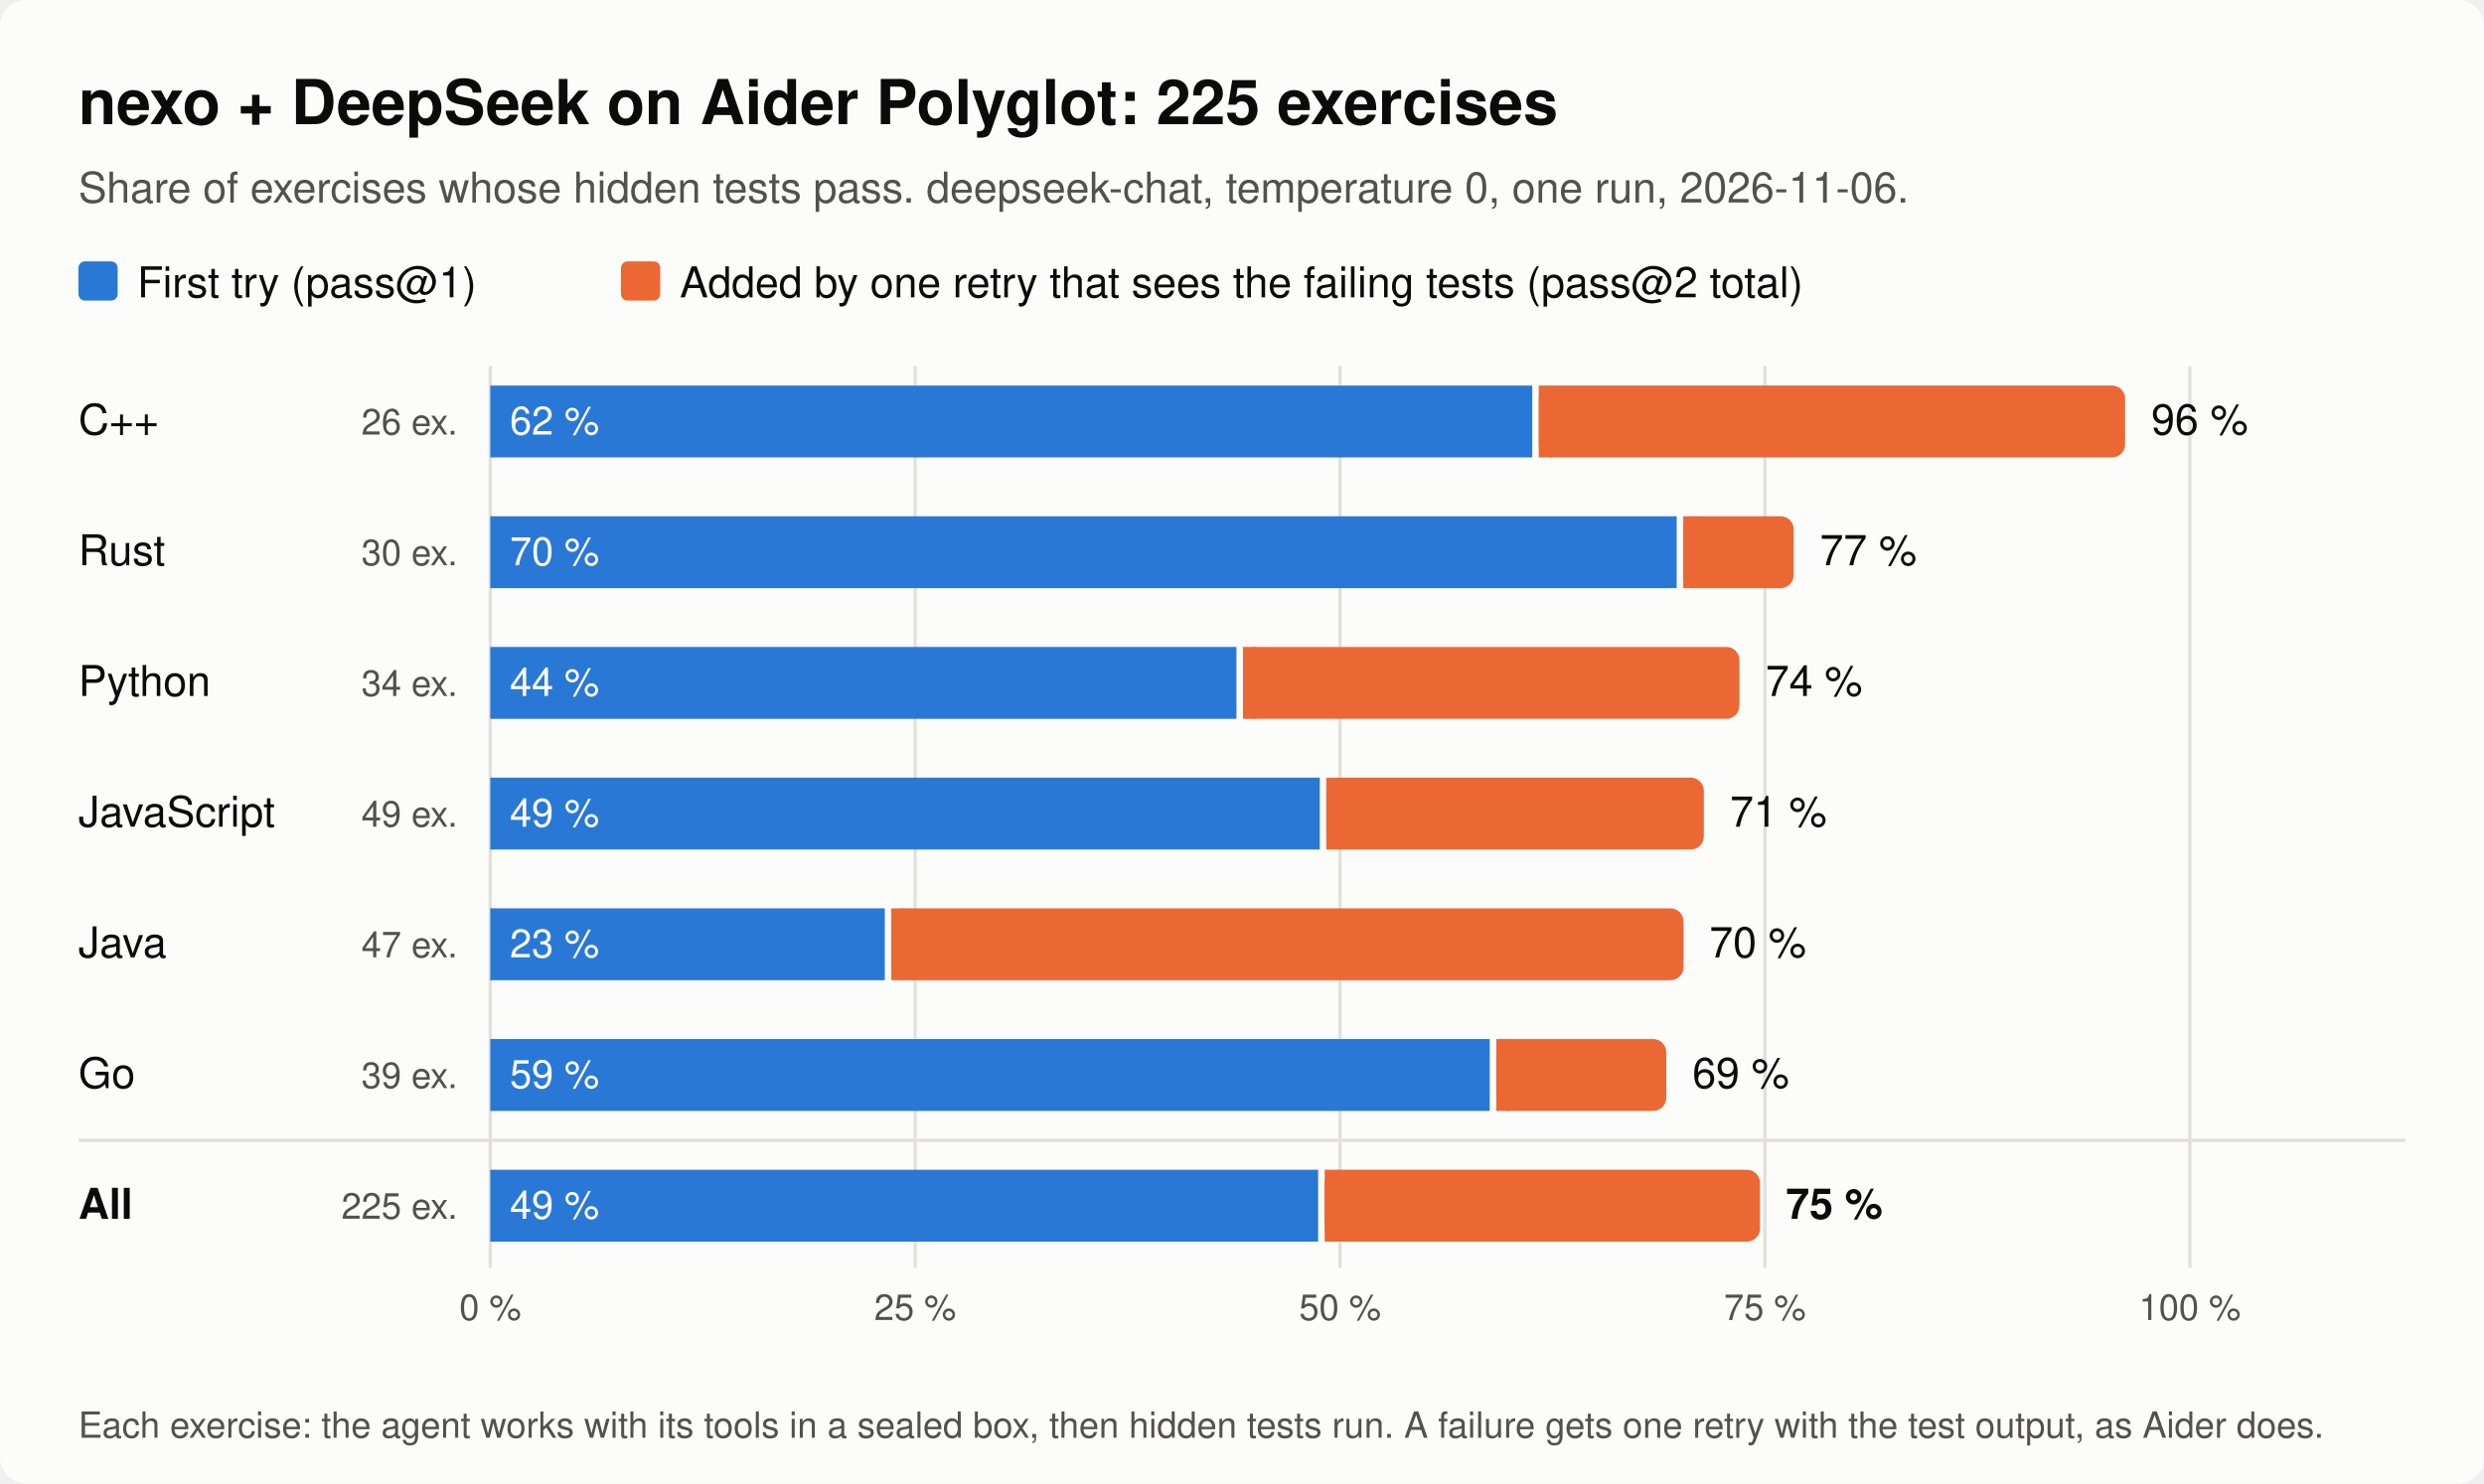
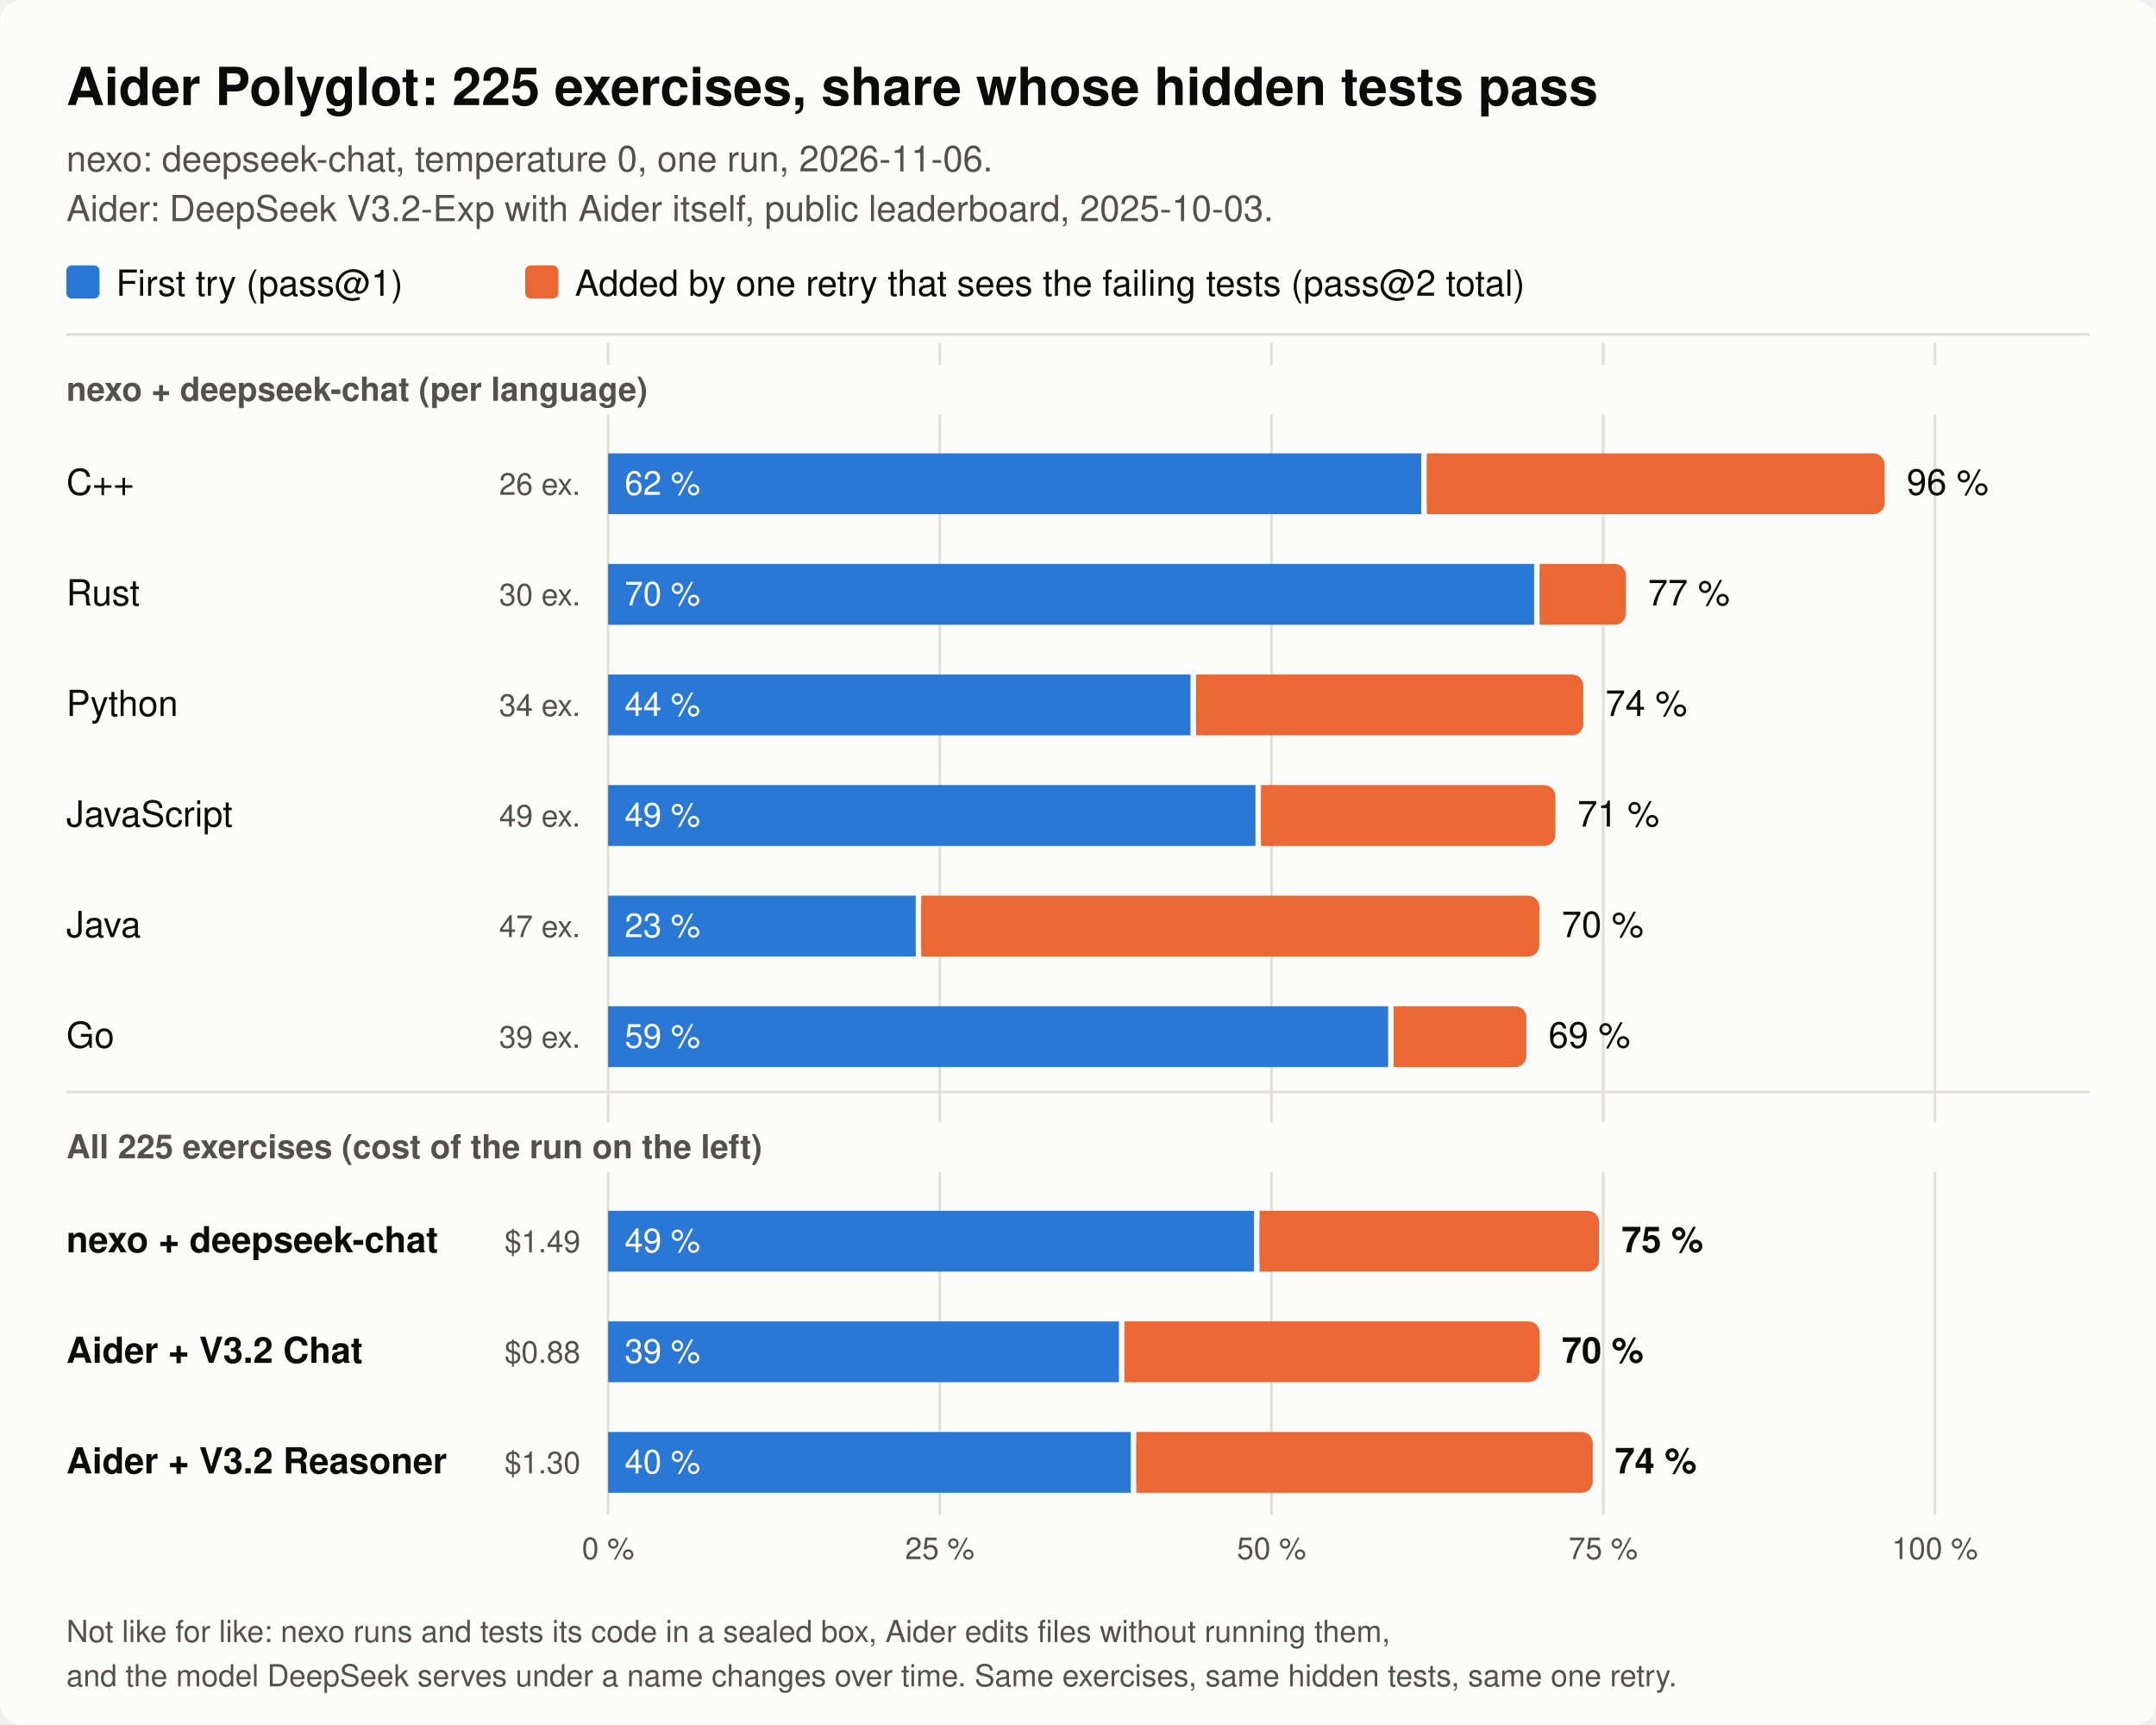
- <svg xmlns="http://www.w3.org/2000/svg" width="760" height="454" viewBox="0 0 760 454" font-family="-apple-system,Segoe UI,Helvetica,Arial,sans-serif" role="img" aria-label="nexo with DeepSeek on Aider Polyglot: exercises solved on the first try and after one retry, per language">
+ <svg xmlns="http://www.w3.org/2000/svg" width="780" height="624" viewBox="0 0 780 624" font-family="-apple-system,Segoe UI,Helvetica,Arial,sans-serif" role="img" aria-label="Aider Polyglot: nexo with deepseek-chat per language, and DeepSeek V3.2 in Aider from the public leaderboard">
  <rect width="100%" height="100%" rx="8" fill="#fcfcfb" />
-   <text x="24" y="38" font-size="19" font-weight="600" fill="#0b0b0b">nexo + DeepSeek on Aider Polyglot: 225 exercises</text>
-   <text x="24" y="62" font-size="13" fill="#52514e">Share of exercises whose hidden tests pass. deepseek-chat, temperature 0, one run, 2026-11-06.</text>
-   <rect x="24" y="80" width="12" height="12" rx="2" fill="#2a78d6" />
-   <text x="42" y="91" font-size="13" fill="#0b0b0b">First try (pass@1)</text>
-   <rect x="190" y="80" width="12" height="12" rx="2" fill="#eb6834" />
-   <text x="208" y="91" font-size="13" fill="#0b0b0b">Added by one retry that sees the failing tests (pass@2 total)</text>
-   <line x1="150.0" y1="112" x2="150.0" y2="388" stroke="#e1e0d9" stroke-width="1" />
-   <text x="150.0" y="404" font-size="11" fill="#52514e" text-anchor="middle">0 %</text>
-   <line x1="280.0" y1="112" x2="280.0" y2="388" stroke="#e1e0d9" stroke-width="1" />
-   <text x="280.0" y="404" font-size="11" fill="#52514e" text-anchor="middle">25 %</text>
-   <line x1="410.0" y1="112" x2="410.0" y2="388" stroke="#e1e0d9" stroke-width="1" />
-   <text x="410.0" y="404" font-size="11" fill="#52514e" text-anchor="middle">50 %</text>
-   <line x1="540.0" y1="112" x2="540.0" y2="388" stroke="#e1e0d9" stroke-width="1" />
-   <text x="540.0" y="404" font-size="11" fill="#52514e" text-anchor="middle">75 %</text>
-   <line x1="670.0" y1="112" x2="670.0" y2="388" stroke="#e1e0d9" stroke-width="1" />
-   <text x="670.0" y="404" font-size="11" fill="#52514e" text-anchor="middle">100 %</text>
-   <text x="24" y="133" font-size="13" fill="#0b0b0b">C++</text>
-   <text x="140" y="133" font-size="11" fill="#52514e" text-anchor="end">26 ex.</text>
+   <text x="24" y="38" font-size="19" font-weight="600" fill="#0b0b0b">Aider Polyglot: 225 exercises, share whose hidden tests pass</text>
+   <text x="24" y="62" font-size="13" fill="#52514e">nexo: deepseek-chat, temperature 0, one run, 2026-11-06.</text>
+   <text x="24" y="80" font-size="13" fill="#52514e">Aider: DeepSeek V3.2-Exp with Aider itself, public leaderboard, 2025-10-03.</text>
+   <rect x="24" y="96" width="12" height="12" rx="2" fill="#2a78d6" />
+   <text x="42" y="107" font-size="13" fill="#0b0b0b">First try (pass@1)</text>
+   <rect x="190" y="96" width="12" height="12" rx="2" fill="#eb6834" />
+   <text x="208" y="107" font-size="13" fill="#0b0b0b">Added by one retry that sees the failing tests (pass@2 total)</text>
+   <line x1="220.0" y1="124" x2="220.0" y2="548" stroke="#e1e0d9" stroke-width="1" />
+   <text x="220.0" y="564" font-size="11" fill="#52514e" text-anchor="middle">0 %</text>
+   <line x1="340.0" y1="124" x2="340.0" y2="548" stroke="#e1e0d9" stroke-width="1" />
+   <text x="340.0" y="564" font-size="11" fill="#52514e" text-anchor="middle">25 %</text>
+   <line x1="460.0" y1="124" x2="460.0" y2="548" stroke="#e1e0d9" stroke-width="1" />
+   <text x="460.0" y="564" font-size="11" fill="#52514e" text-anchor="middle">50 %</text>
+   <line x1="580.0" y1="124" x2="580.0" y2="548" stroke="#e1e0d9" stroke-width="1" />
+   <text x="580.0" y="564" font-size="11" fill="#52514e" text-anchor="middle">75 %</text>
+   <line x1="700.0" y1="124" x2="700.0" y2="548" stroke="#e1e0d9" stroke-width="1" />
+   <text x="700.0" y="564" font-size="11" fill="#52514e" text-anchor="middle">100 %</text>
+   <line x1="24" y1="121" x2="756" y2="121" stroke="#e1e0d9" stroke-width="1" />
+   <rect x="24" y="132" width="732" height="18" fill="#fcfcfb" />
+   <text x="24" y="145" font-size="12" font-weight="600" fill="#52514e">nexo + deepseek-chat (per language)</text>
+   <text x="24" y="179" font-size="13" fill="#0b0b0b">C++</text>
+   <text x="210" y="179" font-size="11" fill="#52514e" text-anchor="end">26 ex.</text>
  <g>
-     <rect x="150" y="118" width="318.8" height="22" fill="#2a78d6" />
+     <rect x="220" y="164" width="294.2" height="22" fill="#2a78d6" />
  </g>
-   <text x="156" y="133" font-size="12" fill="#ffffff">62 %</text>
+   <text x="226" y="179" font-size="12" fill="#ffffff">62 %</text>
  <g>
-     <rect x="470.8" y="118" width="179.4" height="22" rx="4" fill="#eb6834" />
-     <rect x="470.8" y="118" width="4" height="22" fill="#eb6834" />
+     <rect x="516.2" y="164" width="165.6" height="22" rx="4" fill="#eb6834" />
+     <rect x="516.2" y="164" width="4" height="22" fill="#eb6834" />
  </g>
-   <text x="658.2" y="133" font-size="13" fill="#0b0b0b">96 %</text>
-   <text x="24" y="173" font-size="13" fill="#0b0b0b">Rust</text>
-   <text x="140" y="173" font-size="11" fill="#52514e" text-anchor="end">30 ex.</text>
+   <text x="689.8" y="179" font-size="13" fill="#0b0b0b">96 %</text>
+   <text x="24" y="219" font-size="13" fill="#0b0b0b">Rust</text>
+   <text x="210" y="219" font-size="11" fill="#52514e" text-anchor="end">30 ex.</text>
  <g>
-     <rect x="150" y="158" width="363.0" height="22" fill="#2a78d6" />
+     <rect x="220" y="204" width="335.0" height="22" fill="#2a78d6" />
  </g>
-   <text x="156" y="173" font-size="12" fill="#ffffff">70 %</text>
+   <text x="226" y="219" font-size="12" fill="#ffffff">70 %</text>
  <g>
-     <rect x="515.0" y="158" width="33.8" height="22" rx="4" fill="#eb6834" />
-     <rect x="515.0" y="158" width="4" height="22" fill="#eb6834" />
+     <rect x="557.0" y="204" width="31.2" height="22" rx="4" fill="#eb6834" />
+     <rect x="557.0" y="204" width="4" height="22" fill="#eb6834" />
  </g>
-   <text x="556.8" y="173" font-size="13" fill="#0b0b0b">77 %</text>
-   <text x="24" y="213" font-size="13" fill="#0b0b0b">Python</text>
-   <text x="140" y="213" font-size="11" fill="#52514e" text-anchor="end">34 ex.</text>
+   <text x="596.2" y="219" font-size="13" fill="#0b0b0b">77 %</text>
+   <text x="24" y="259" font-size="13" fill="#0b0b0b">Python</text>
+   <text x="210" y="259" font-size="11" fill="#52514e" text-anchor="end">34 ex.</text>
  <g>
-     <rect x="150" y="198" width="228.3" height="22" fill="#2a78d6" />
+     <rect x="220" y="244" width="210.7" height="22" fill="#2a78d6" />
  </g>
-   <text x="156" y="213" font-size="12" fill="#ffffff">44 %</text>
+   <text x="226" y="259" font-size="12" fill="#ffffff">44 %</text>
  <g>
-     <rect x="380.3" y="198" width="151.9" height="22" rx="4" fill="#eb6834" />
-     <rect x="380.3" y="198" width="4" height="22" fill="#eb6834" />
+     <rect x="432.7" y="244" width="140.1" height="22" rx="4" fill="#eb6834" />
+     <rect x="432.7" y="244" width="4" height="22" fill="#eb6834" />
  </g>
-   <text x="540.2" y="213" font-size="13" fill="#0b0b0b">74 %</text>
-   <text x="24" y="253" font-size="13" fill="#0b0b0b">JavaScript</text>
-   <text x="140" y="253" font-size="11" fill="#52514e" text-anchor="end">49 ex.</text>
+   <text x="580.8" y="259" font-size="13" fill="#0b0b0b">74 %</text>
+   <text x="24" y="299" font-size="13" fill="#0b0b0b">JavaScript</text>
+   <text x="210" y="299" font-size="11" fill="#52514e" text-anchor="end">49 ex.</text>
  <g>
-     <rect x="150" y="238" width="253.8" height="22" fill="#2a78d6" />
+     <rect x="220" y="284" width="234.2" height="22" fill="#2a78d6" />
  </g>
-   <text x="156" y="253" font-size="12" fill="#ffffff">49 %</text>
+   <text x="226" y="299" font-size="12" fill="#ffffff">49 %</text>
  <g>
-     <rect x="405.8" y="238" width="115.5" height="22" rx="4" fill="#eb6834" />
-     <rect x="405.8" y="238" width="4" height="22" fill="#eb6834" />
+     <rect x="456.2" y="284" width="106.5" height="22" rx="4" fill="#eb6834" />
+     <rect x="456.2" y="284" width="4" height="22" fill="#eb6834" />
  </g>
-   <text x="529.3" y="253" font-size="13" fill="#0b0b0b">71 %</text>
-   <text x="24" y="293" font-size="13" fill="#0b0b0b">Java</text>
-   <text x="140" y="293" font-size="11" fill="#52514e" text-anchor="end">47 ex.</text>
+   <text x="570.7" y="299" font-size="13" fill="#0b0b0b">71 %</text>
+   <text x="24" y="339" font-size="13" fill="#0b0b0b">Java</text>
+   <text x="210" y="339" font-size="11" fill="#52514e" text-anchor="end">47 ex.</text>
  <g>
-     <rect x="150" y="278" width="120.7" height="22" fill="#2a78d6" />
+     <rect x="220" y="324" width="111.3" height="22" fill="#2a78d6" />
  </g>
-   <text x="156" y="293" font-size="12" fill="#ffffff">23 %</text>
+   <text x="226" y="339" font-size="12" fill="#ffffff">23 %</text>
  <g>
-     <rect x="272.7" y="278" width="242.4" height="22" rx="4" fill="#eb6834" />
-     <rect x="272.7" y="278" width="4" height="22" fill="#eb6834" />
+     <rect x="333.3" y="324" width="223.6" height="22" rx="4" fill="#eb6834" />
+     <rect x="333.3" y="324" width="4" height="22" fill="#eb6834" />
  </g>
-   <text x="523.0" y="293" font-size="13" fill="#0b0b0b">70 %</text>
-   <text x="24" y="333" font-size="13" fill="#0b0b0b">Go</text>
-   <text x="140" y="333" font-size="11" fill="#52514e" text-anchor="end">39 ex.</text>
+   <text x="565.0" y="339" font-size="13" fill="#0b0b0b">70 %</text>
+   <text x="24" y="379" font-size="13" fill="#0b0b0b">Go</text>
+   <text x="210" y="379" font-size="11" fill="#52514e" text-anchor="end">39 ex.</text>
  <g>
-     <rect x="150" y="318" width="305.8" height="22" fill="#2a78d6" />
+     <rect x="220" y="364" width="282.2" height="22" fill="#2a78d6" />
  </g>
-   <text x="156" y="333" font-size="12" fill="#ffffff">59 %</text>
+   <text x="226" y="379" font-size="12" fill="#ffffff">59 %</text>
  <g>
-     <rect x="457.8" y="318" width="52.0" height="22" rx="4" fill="#eb6834" />
-     <rect x="457.8" y="318" width="4" height="22" fill="#eb6834" />
+     <rect x="504.2" y="364" width="48.0" height="22" rx="4" fill="#eb6834" />
+     <rect x="504.2" y="364" width="4" height="22" fill="#eb6834" />
  </g>
-   <text x="517.8" y="333" font-size="13" fill="#0b0b0b">69 %</text>
-   <line x1="24" y1="349" x2="736" y2="349" stroke="#e1e0d9" stroke-width="1" />
-   <text x="24" y="373" font-size="13" fill="#0b0b0b" font-weight="600">All</text>
-   <text x="140" y="373" font-size="11" fill="#52514e" text-anchor="end">225 ex.</text>
+   <text x="560.2" y="379" font-size="13" fill="#0b0b0b">69 %</text>
+   <line x1="24" y1="395" x2="756" y2="395" stroke="#e1e0d9" stroke-width="1" />
+   <rect x="24" y="406" width="732" height="18" fill="#fcfcfb" />
+   <text x="24" y="419" font-size="12" font-weight="600" fill="#52514e">All 225 exercises (cost of the run on the left)</text>
+   <text x="24" y="453" font-size="13" fill="#0b0b0b" font-weight="600">nexo + deepseek-chat</text>
+   <text x="210" y="453" font-size="11" fill="#52514e" text-anchor="end">$1.49</text>
  <g>
-     <rect x="150" y="358" width="253.3" height="22" fill="#2a78d6" />
+     <rect x="220" y="438" width="233.7" height="22" fill="#2a78d6" />
  </g>
-   <text x="156" y="373" font-size="12" fill="#ffffff">49 %</text>
+   <text x="226" y="453" font-size="12" fill="#ffffff">49 %</text>
  <g>
-     <rect x="405.3" y="358" width="133.2" height="22" rx="4" fill="#eb6834" />
-     <rect x="405.3" y="358" width="4" height="22" fill="#eb6834" />
+     <rect x="455.7" y="438" width="122.8" height="22" rx="4" fill="#eb6834" />
+     <rect x="455.7" y="438" width="4" height="22" fill="#eb6834" />
  </g>
-   <text x="546.4" y="373" font-size="13" fill="#0b0b0b" font-weight="600">75 %</text>
-   <text x="24" y="440" font-size="11" fill="#52514e">Each exercise: the agent works with its tools in a sealed box, then hidden tests run. A failure gets one retry with the test output, as Aider does.</text>
+   <text x="586.6" y="453" font-size="13" fill="#0b0b0b" font-weight="600">75 %</text>
+   <text x="24" y="493" font-size="13" fill="#0b0b0b" font-weight="600">Aider + V3.2 Chat</text>
+   <text x="210" y="493" font-size="11" fill="#52514e" text-anchor="end">$0.88</text>
+   <g>
+     <rect x="220" y="478" width="184.8" height="22" fill="#2a78d6" />
+   </g>
+   <text x="226" y="493" font-size="12" fill="#ffffff">39 %</text>
+   <g>
+     <rect x="406.8" y="478" width="150.2" height="22" rx="4" fill="#eb6834" />
+     <rect x="406.8" y="478" width="4" height="22" fill="#eb6834" />
+   </g>
+   <text x="565.0" y="493" font-size="13" fill="#0b0b0b" font-weight="600">70 %</text>
+   <text x="24" y="533" font-size="13" fill="#0b0b0b" font-weight="600">Aider + V3.2 Reasoner</text>
+   <text x="210" y="533" font-size="11" fill="#52514e" text-anchor="end">$1.30</text>
+   <g>
+     <rect x="220" y="518" width="189.1" height="22" fill="#2a78d6" />
+   </g>
+   <text x="226" y="533" font-size="12" fill="#ffffff">40 %</text>
+   <g>
+     <rect x="411.1" y="518" width="165.1" height="22" rx="4" fill="#eb6834" />
+     <rect x="411.1" y="518" width="4" height="22" fill="#eb6834" />
+   </g>
+   <text x="584.2" y="533" font-size="13" fill="#0b0b0b" font-weight="600">74 %</text>
+   <text x="24" y="594" font-size="11" fill="#52514e">Not like for like: nexo runs and tests its code in a sealed box, Aider edits files without running them,</text>
+   <text x="24" y="610" font-size="11" fill="#52514e">and the model DeepSeek serves under a name changes over time. Same exercises, same hidden tests, same one retry.</text>
</svg>
